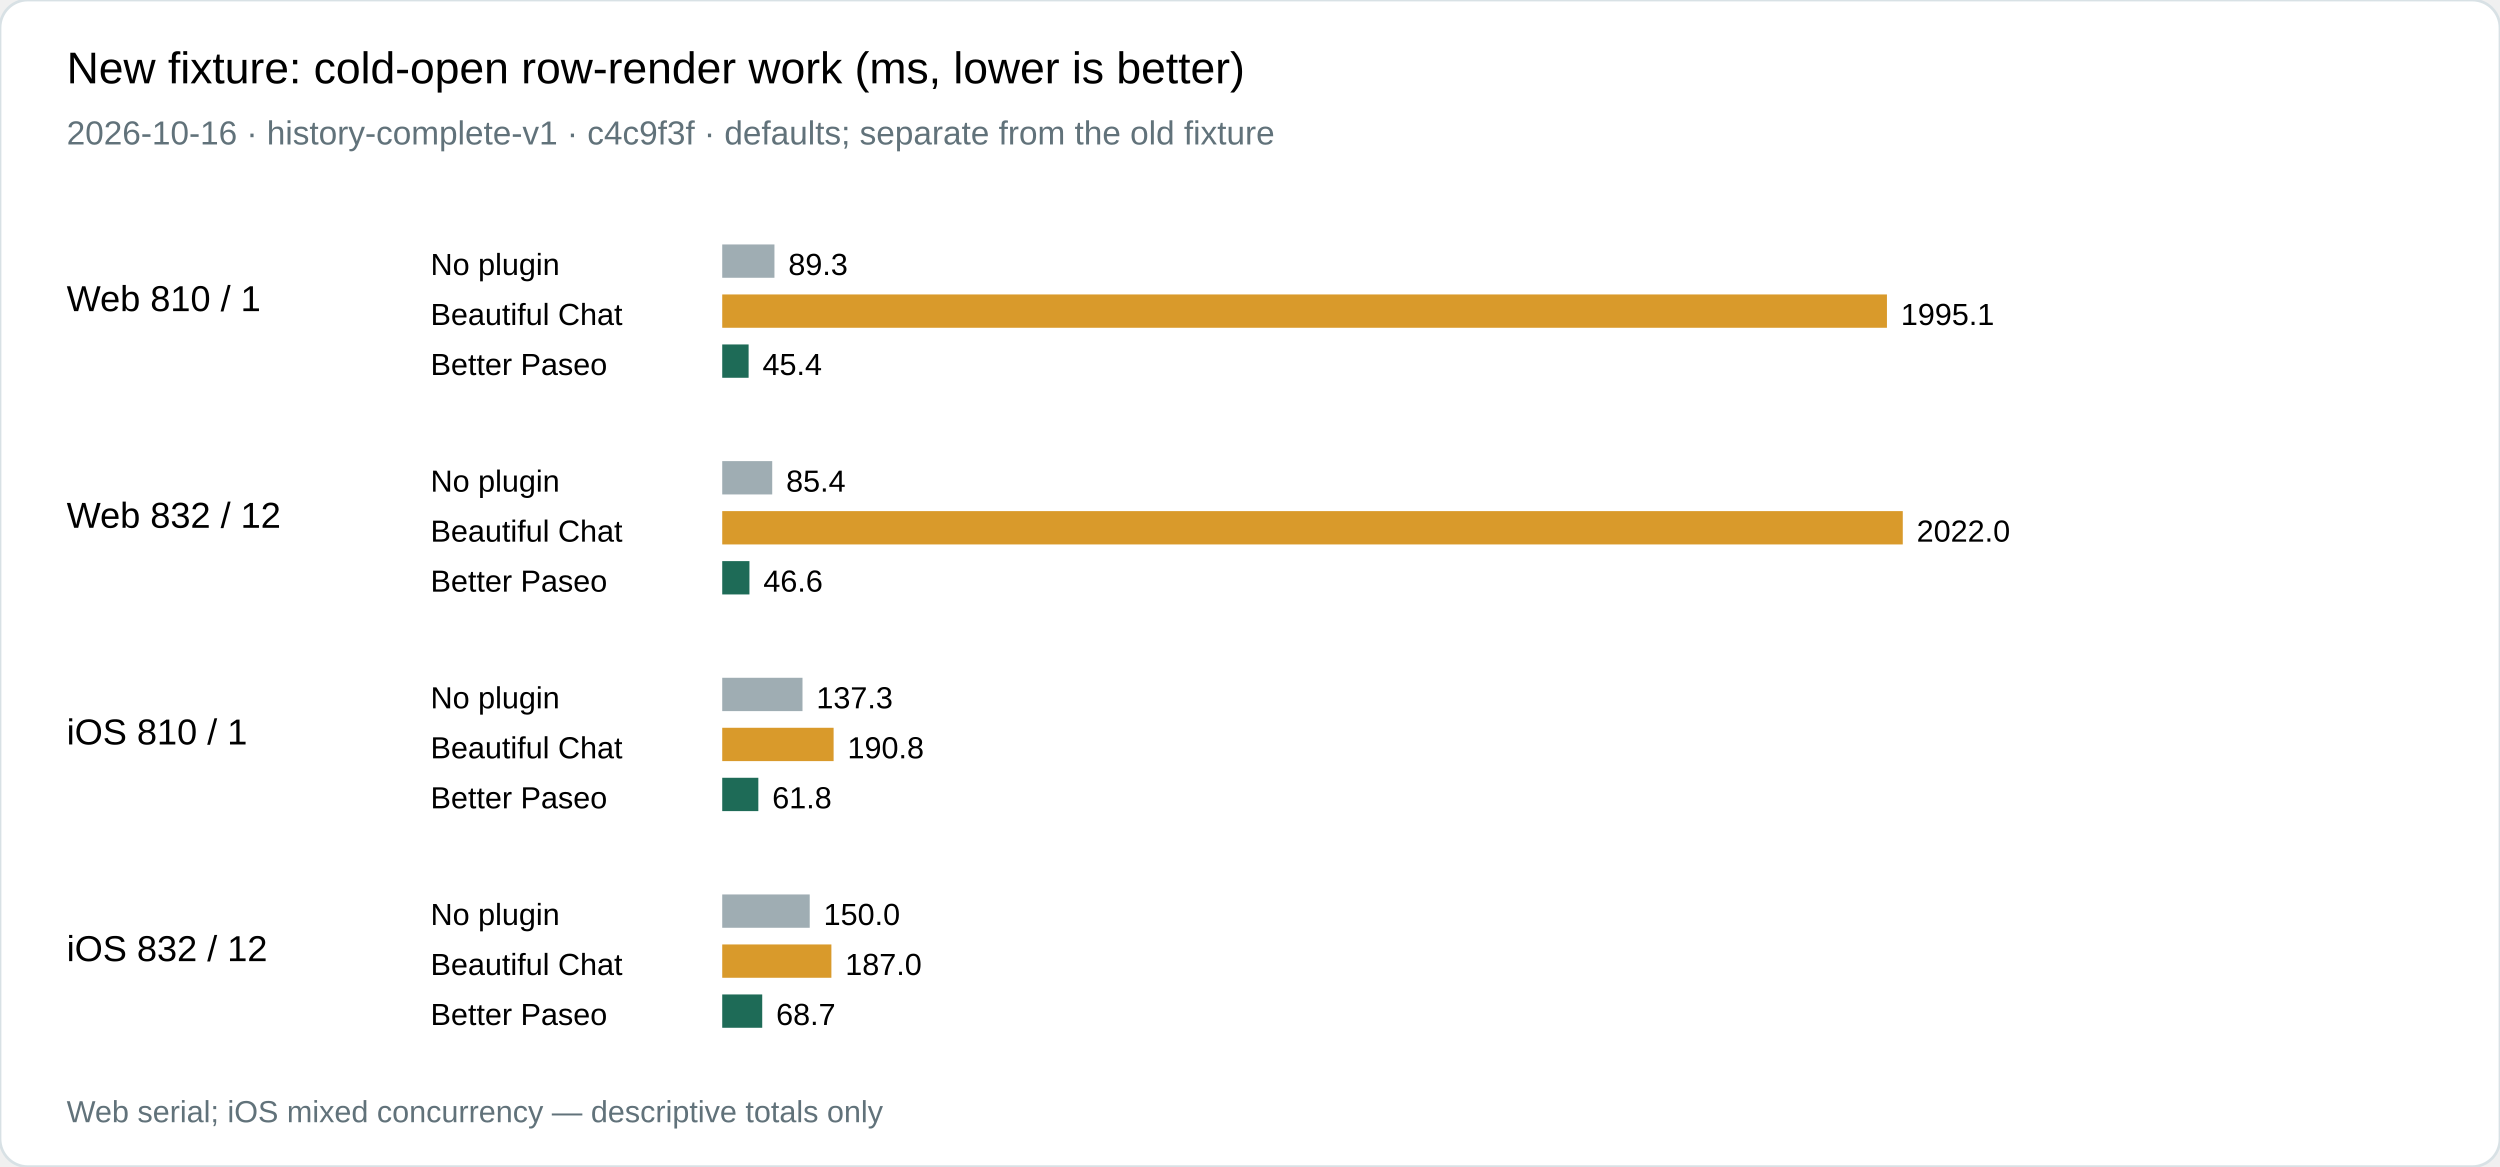
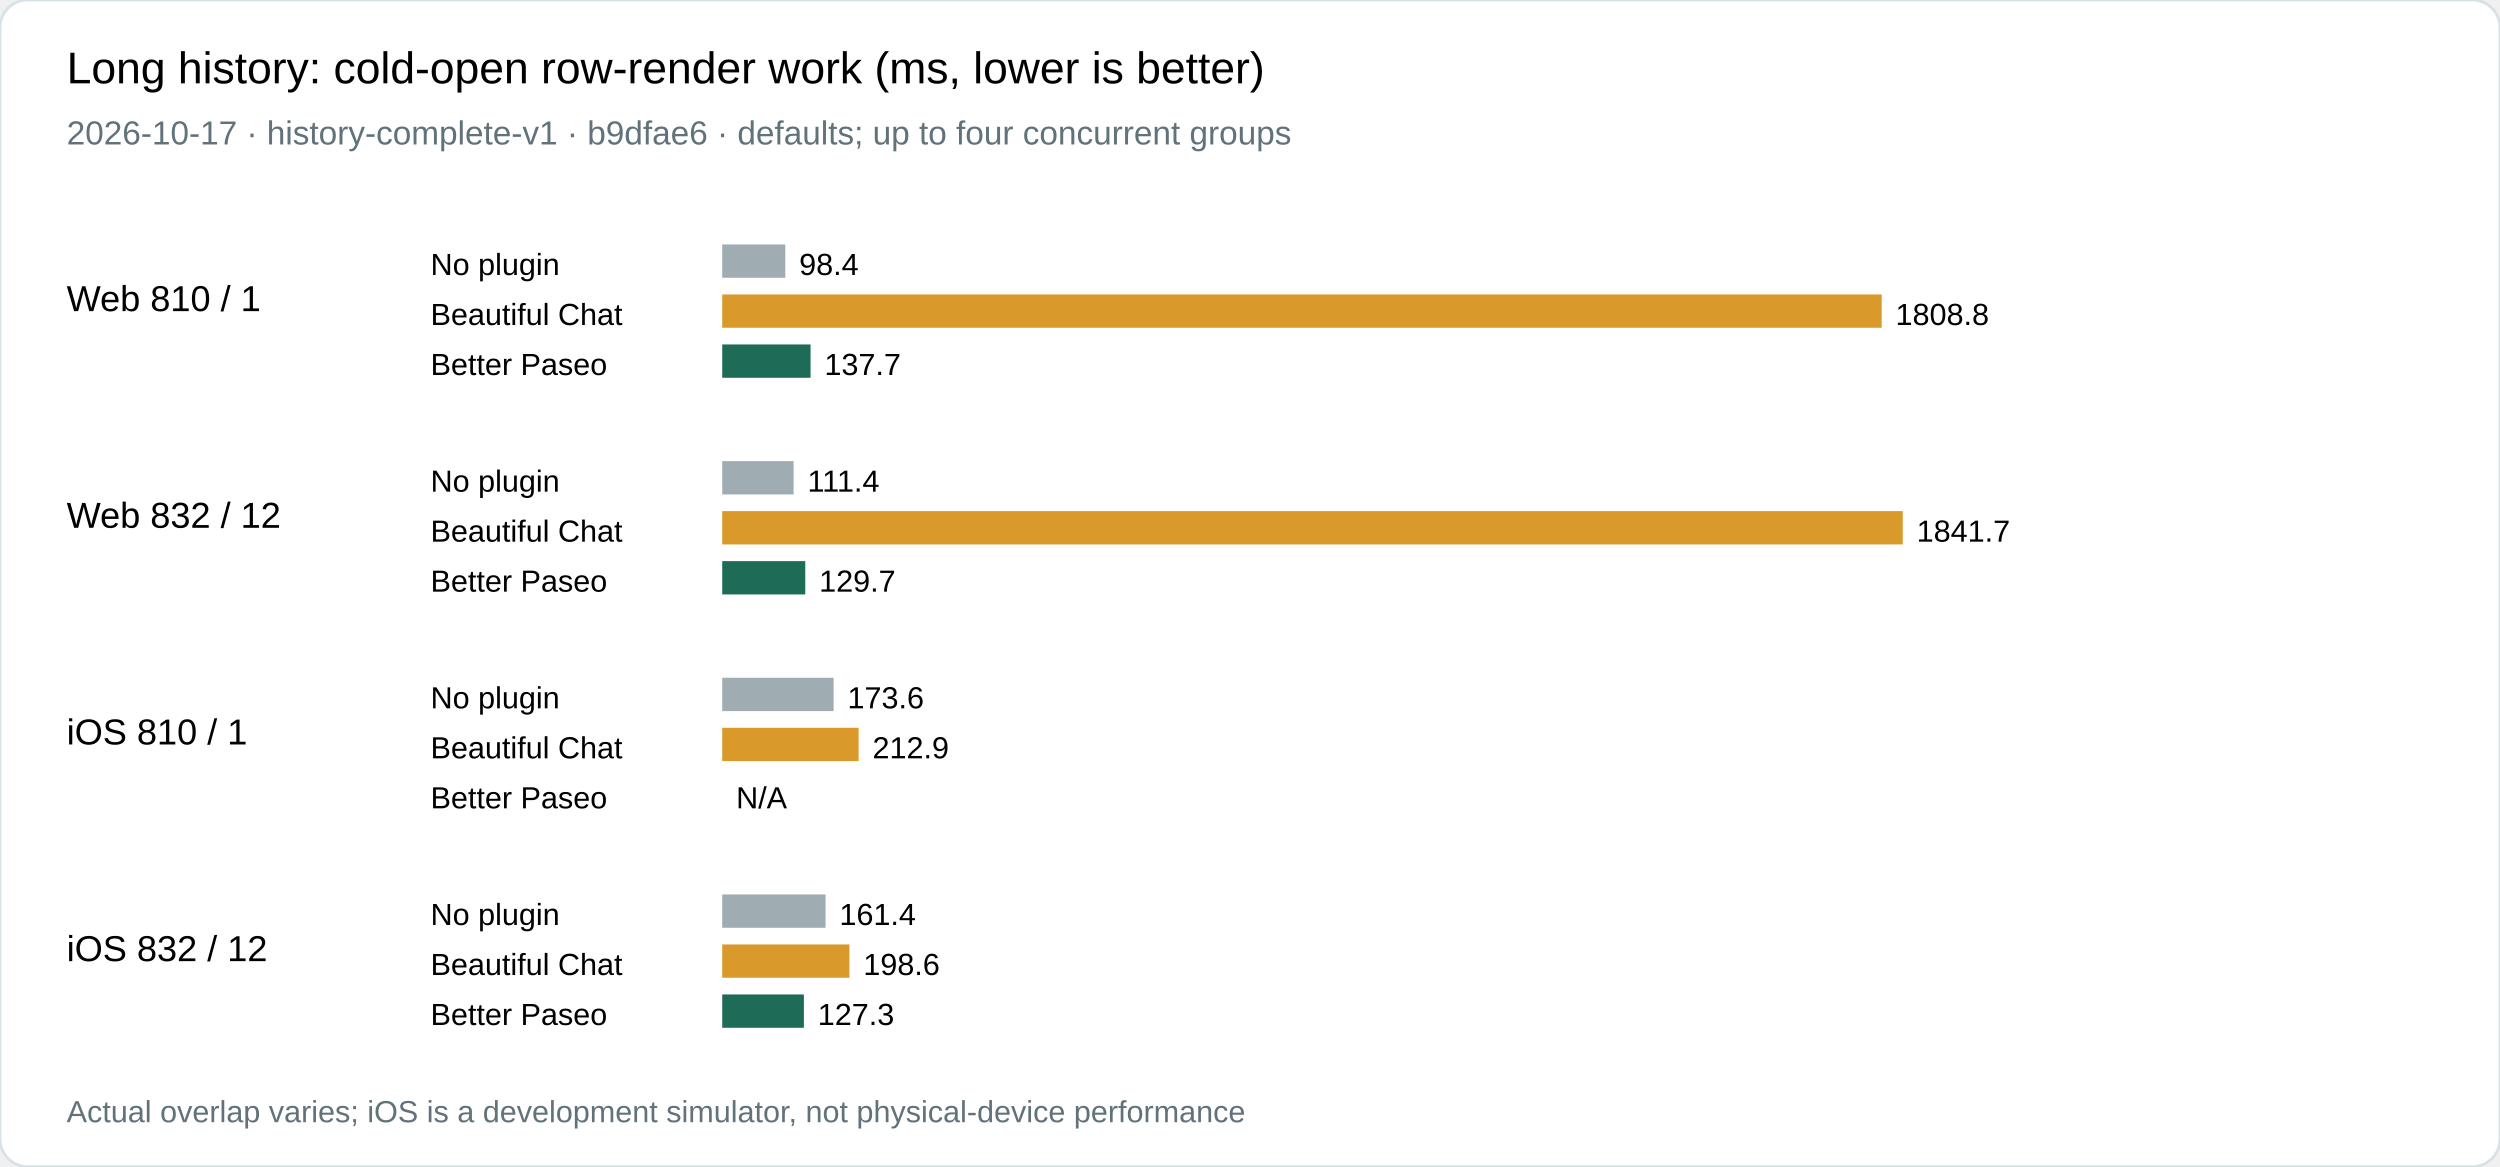
- <svg xmlns="http://www.w3.org/2000/svg" viewBox="0 0 900 420" role="img">
+ <svg xmlns="http://www.w3.org/2000/svg" width="900" height="420" viewBox="0 0 900 420" role="img">
  <rect width="900" height="420" rx="10" fill="white" stroke="#d8e1e5" />
-   <text x="24" y="30" font-family="Arial, PingFang SC, sans-serif" font-size="16">New fixture: cold-open row-render work (ms, lower is better)</text>
-   <text x="24" y="52" font-family="Arial, PingFang SC, sans-serif" font-size="12" fill="#61727a">2026-10-16 · history-complete-v1 · c4c9f3f · defaults; separate from the old fixture</text>
+   <text x="24" y="30" font-family="Arial, PingFang SC, sans-serif" font-size="16">Long history: cold-open row-render work (ms, lower is better)</text>
+   <text x="24" y="52" font-family="Arial, PingFang SC, sans-serif" font-size="12" fill="#61727a">2026-10-17 · history-complete-v1 · b9dfae6 · defaults; up to four concurrent groups</text>
  <text x="24" y="112" font-family="Arial, PingFang SC, sans-serif" font-size="13">Web 810 / 1</text>
  <text x="155" y="99" font-family="Arial, PingFang SC, sans-serif" font-size="11">No plugin</text>
-   <rect x="260" y="88" width="18.8" height="12" fill="#9fadb3" />
-   <text x="283.8" y="99" font-family="Arial, PingFang SC, sans-serif" font-size="11">89.3</text>
+   <rect x="260" y="88" width="22.7" height="12" fill="#9fadb3" />
+   <text x="287.7" y="99" font-family="Arial, PingFang SC, sans-serif" font-size="11">98.4</text>
  <text x="155" y="117" font-family="Arial, PingFang SC, sans-serif" font-size="11">Beautiful Chat</text>
-   <rect x="260" y="106" width="419.3" height="12" fill="#d99a2b" />
-   <text x="684.3" y="117" font-family="Arial, PingFang SC, sans-serif" font-size="11">1995.1</text>
+   <rect x="260" y="106" width="417.4" height="12" fill="#d99a2b" />
+   <text x="682.4" y="117" font-family="Arial, PingFang SC, sans-serif" font-size="11">1808.8</text>
  <text x="155" y="135" font-family="Arial, PingFang SC, sans-serif" font-size="11">Better Paseo</text>
-   <rect x="260" y="124" width="9.5" height="12" fill="#1e6b57" />
-   <text x="274.5" y="135" font-family="Arial, PingFang SC, sans-serif" font-size="11">45.4</text>
+   <rect x="260" y="124" width="31.8" height="12" fill="#1e6b57" />
+   <text x="296.8" y="135" font-family="Arial, PingFang SC, sans-serif" font-size="11">137.7</text>
  <text x="24" y="190" font-family="Arial, PingFang SC, sans-serif" font-size="13">Web 832 / 12</text>
  <text x="155" y="177" font-family="Arial, PingFang SC, sans-serif" font-size="11">No plugin</text>
-   <rect x="260" y="166" width="18.0" height="12" fill="#9fadb3" />
-   <text x="283.0" y="177" font-family="Arial, PingFang SC, sans-serif" font-size="11">85.4</text>
+   <rect x="260" y="166" width="25.7" height="12" fill="#9fadb3" />
+   <text x="290.7" y="177" font-family="Arial, PingFang SC, sans-serif" font-size="11">111.4</text>
  <text x="155" y="195" font-family="Arial, PingFang SC, sans-serif" font-size="11">Beautiful Chat</text>
  <rect x="260" y="184" width="425.0" height="12" fill="#d99a2b" />
-   <text x="690.0" y="195" font-family="Arial, PingFang SC, sans-serif" font-size="11">2022.0</text>
+   <text x="690.0" y="195" font-family="Arial, PingFang SC, sans-serif" font-size="11">1841.7</text>
  <text x="155" y="213" font-family="Arial, PingFang SC, sans-serif" font-size="11">Better Paseo</text>
-   <rect x="260" y="202" width="9.8" height="12" fill="#1e6b57" />
-   <text x="274.8" y="213" font-family="Arial, PingFang SC, sans-serif" font-size="11">46.6</text>
+   <rect x="260" y="202" width="29.9" height="12" fill="#1e6b57" />
+   <text x="294.9" y="213" font-family="Arial, PingFang SC, sans-serif" font-size="11">129.7</text>
  <text x="24" y="268" font-family="Arial, PingFang SC, sans-serif" font-size="13">iOS 810 / 1</text>
  <text x="155" y="255" font-family="Arial, PingFang SC, sans-serif" font-size="11">No plugin</text>
-   <rect x="260" y="244" width="28.9" height="12" fill="#9fadb3" />
-   <text x="293.9" y="255" font-family="Arial, PingFang SC, sans-serif" font-size="11">137.3</text>
+   <rect x="260" y="244" width="40.1" height="12" fill="#9fadb3" />
+   <text x="305.1" y="255" font-family="Arial, PingFang SC, sans-serif" font-size="11">173.6</text>
  <text x="155" y="273" font-family="Arial, PingFang SC, sans-serif" font-size="11">Beautiful Chat</text>
-   <rect x="260" y="262" width="40.1" height="12" fill="#d99a2b" />
-   <text x="305.1" y="273" font-family="Arial, PingFang SC, sans-serif" font-size="11">190.8</text>
+   <rect x="260" y="262" width="49.1" height="12" fill="#d99a2b" />
+   <text x="314.1" y="273" font-family="Arial, PingFang SC, sans-serif" font-size="11">212.9</text>
  <text x="155" y="291" font-family="Arial, PingFang SC, sans-serif" font-size="11">Better Paseo</text>
-   <rect x="260" y="280" width="13.0" height="12" fill="#1e6b57" />
-   <text x="278.0" y="291" font-family="Arial, PingFang SC, sans-serif" font-size="11">61.8</text>
+   <text x="265" y="291" font-family="Arial, PingFang SC, sans-serif" font-size="11">N/A</text>
  <text x="24" y="346" font-family="Arial, PingFang SC, sans-serif" font-size="13">iOS 832 / 12</text>
  <text x="155" y="333" font-family="Arial, PingFang SC, sans-serif" font-size="11">No plugin</text>
-   <rect x="260" y="322" width="31.5" height="12" fill="#9fadb3" />
-   <text x="296.5" y="333" font-family="Arial, PingFang SC, sans-serif" font-size="11">150.0</text>
+   <rect x="260" y="322" width="37.2" height="12" fill="#9fadb3" />
+   <text x="302.2" y="333" font-family="Arial, PingFang SC, sans-serif" font-size="11">161.4</text>
  <text x="155" y="351" font-family="Arial, PingFang SC, sans-serif" font-size="11">Beautiful Chat</text>
-   <rect x="260" y="340" width="39.3" height="12" fill="#d99a2b" />
-   <text x="304.3" y="351" font-family="Arial, PingFang SC, sans-serif" font-size="11">187.0</text>
+   <rect x="260" y="340" width="45.8" height="12" fill="#d99a2b" />
+   <text x="310.8" y="351" font-family="Arial, PingFang SC, sans-serif" font-size="11">198.6</text>
  <text x="155" y="369" font-family="Arial, PingFang SC, sans-serif" font-size="11">Better Paseo</text>
-   <rect x="260" y="358" width="14.4" height="12" fill="#1e6b57" />
-   <text x="279.4" y="369" font-family="Arial, PingFang SC, sans-serif" font-size="11">68.7</text>
-   <text x="24" y="404" font-family="Arial, PingFang SC, sans-serif" font-size="11" fill="#61727a">Web serial; iOS mixed concurrency — descriptive totals only</text>
+   <rect x="260" y="358" width="29.4" height="12" fill="#1e6b57" />
+   <text x="294.4" y="369" font-family="Arial, PingFang SC, sans-serif" font-size="11">127.3</text>
+   <text x="24" y="404" font-family="Arial, PingFang SC, sans-serif" font-size="11" fill="#61727a">Actual overlap varies; iOS is a development simulator, not physical-device performance</text>
</svg>
